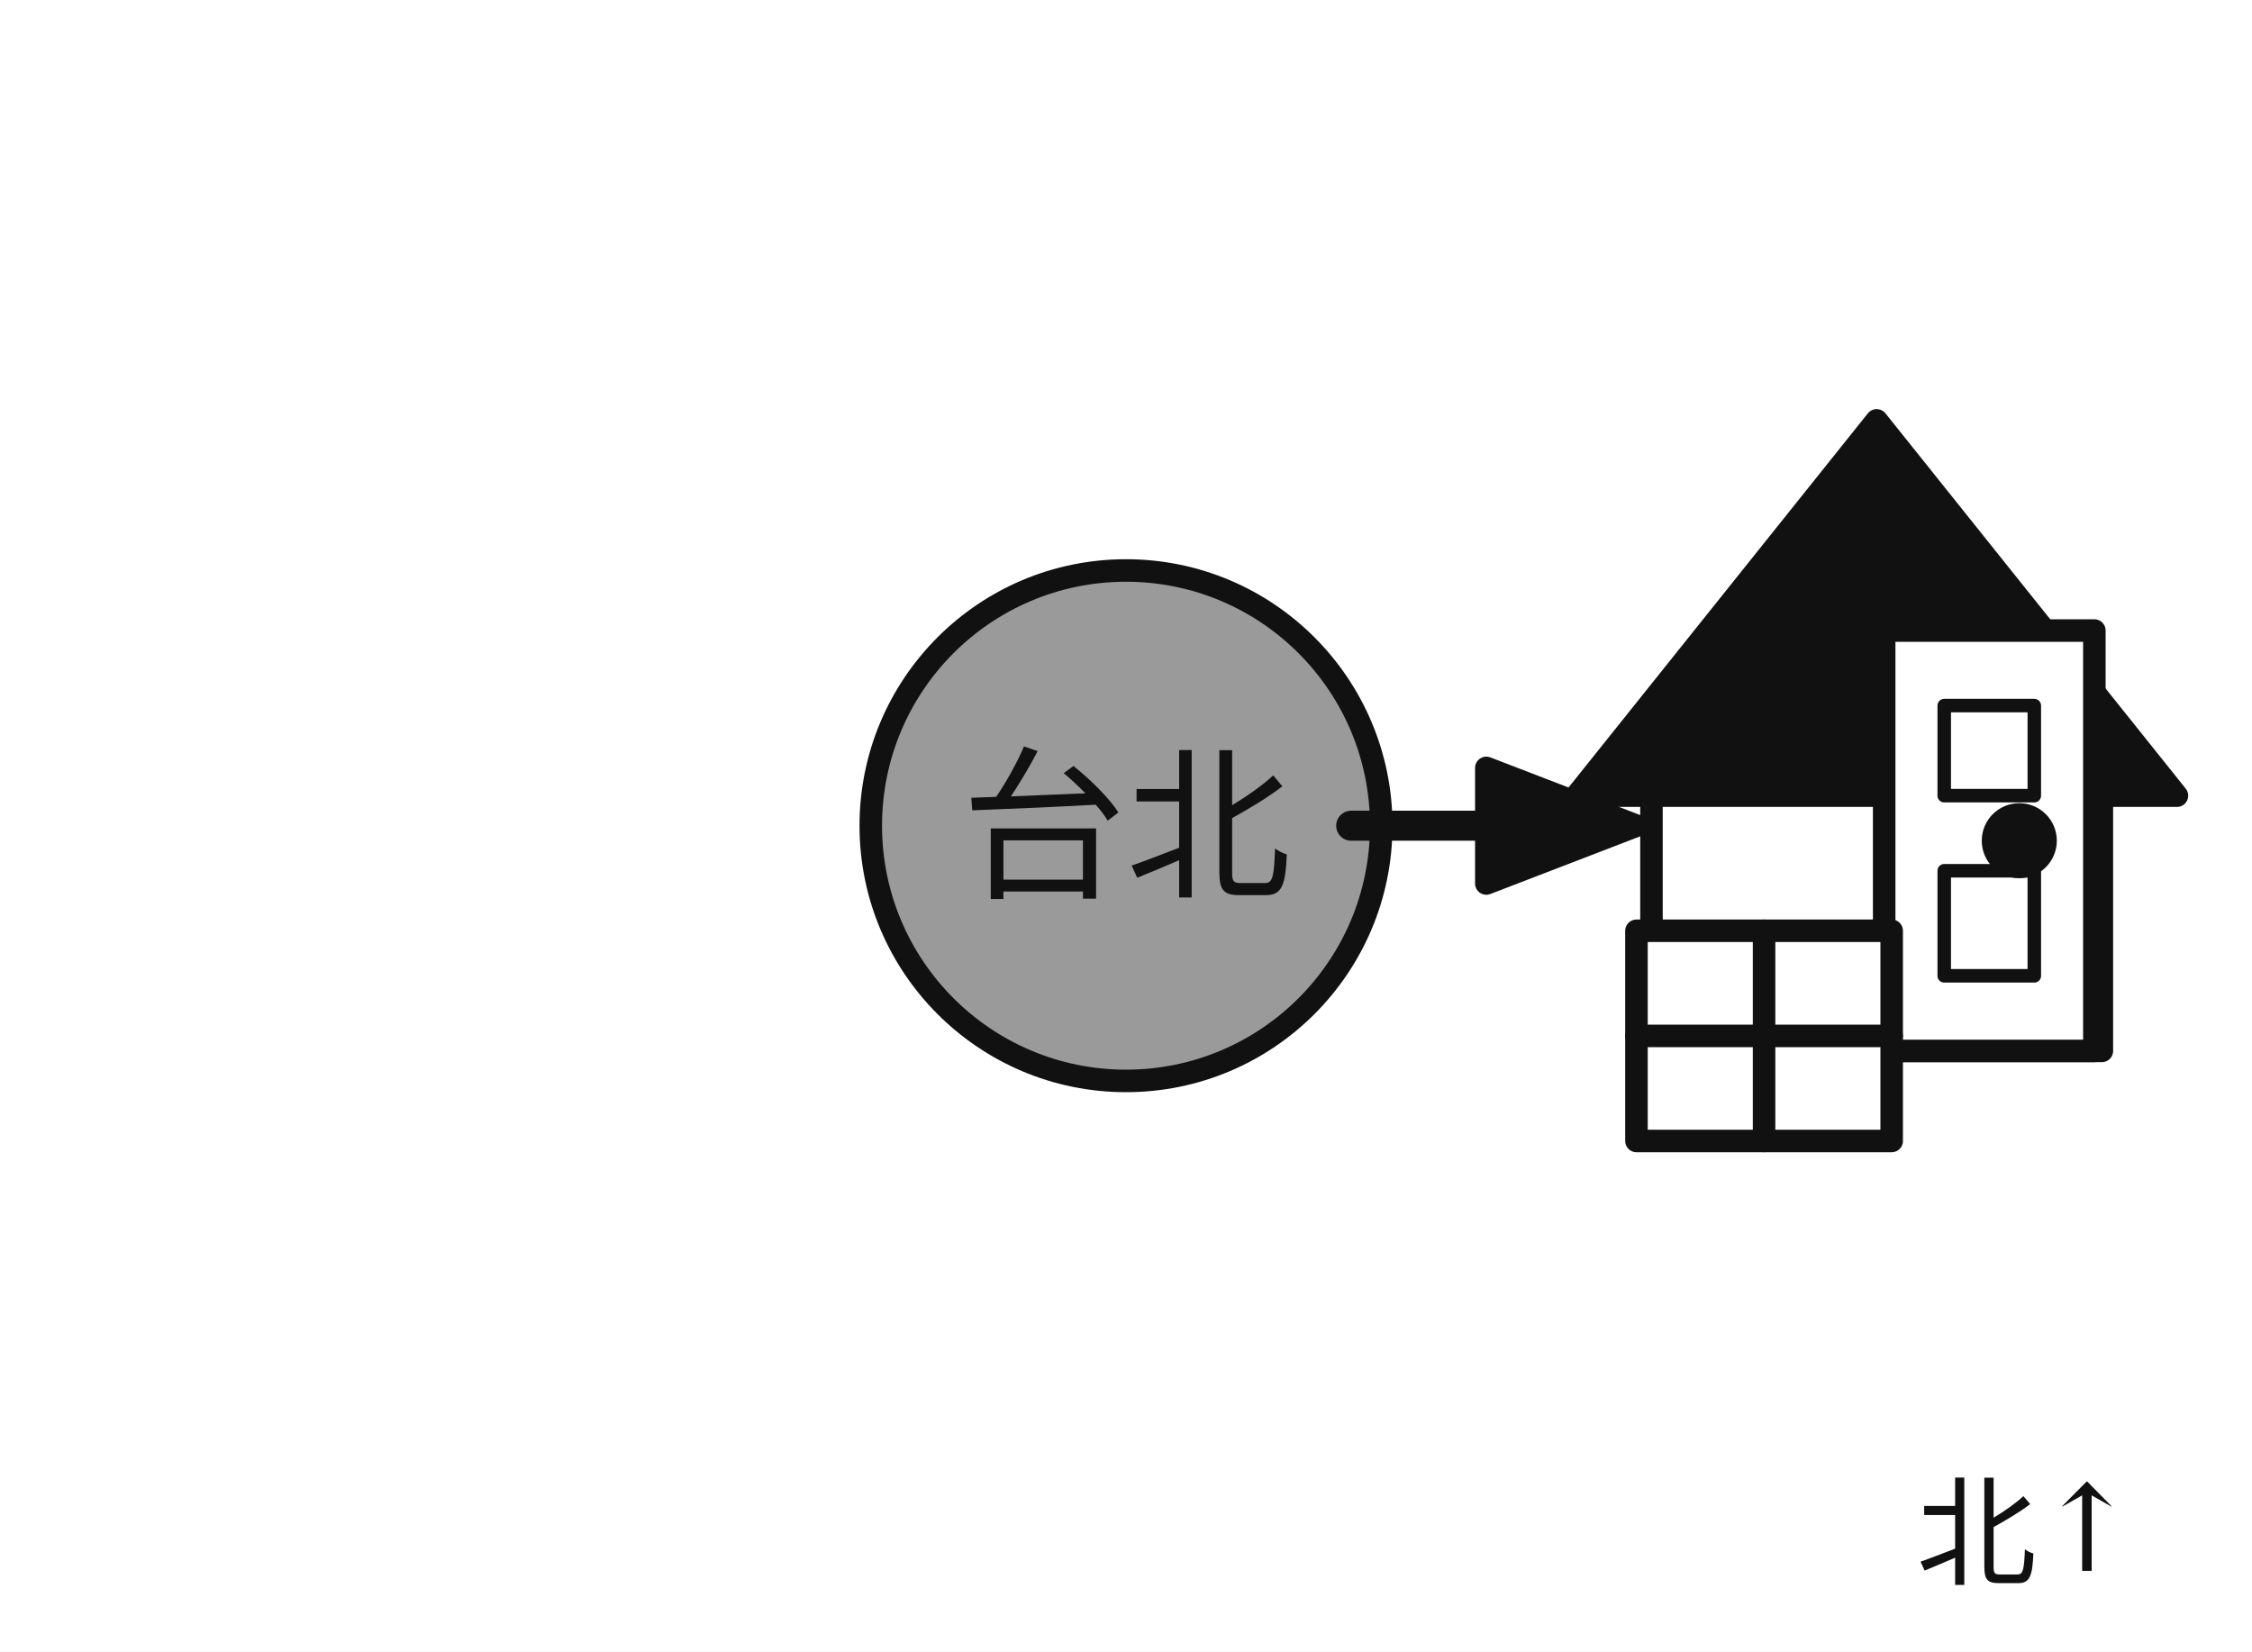
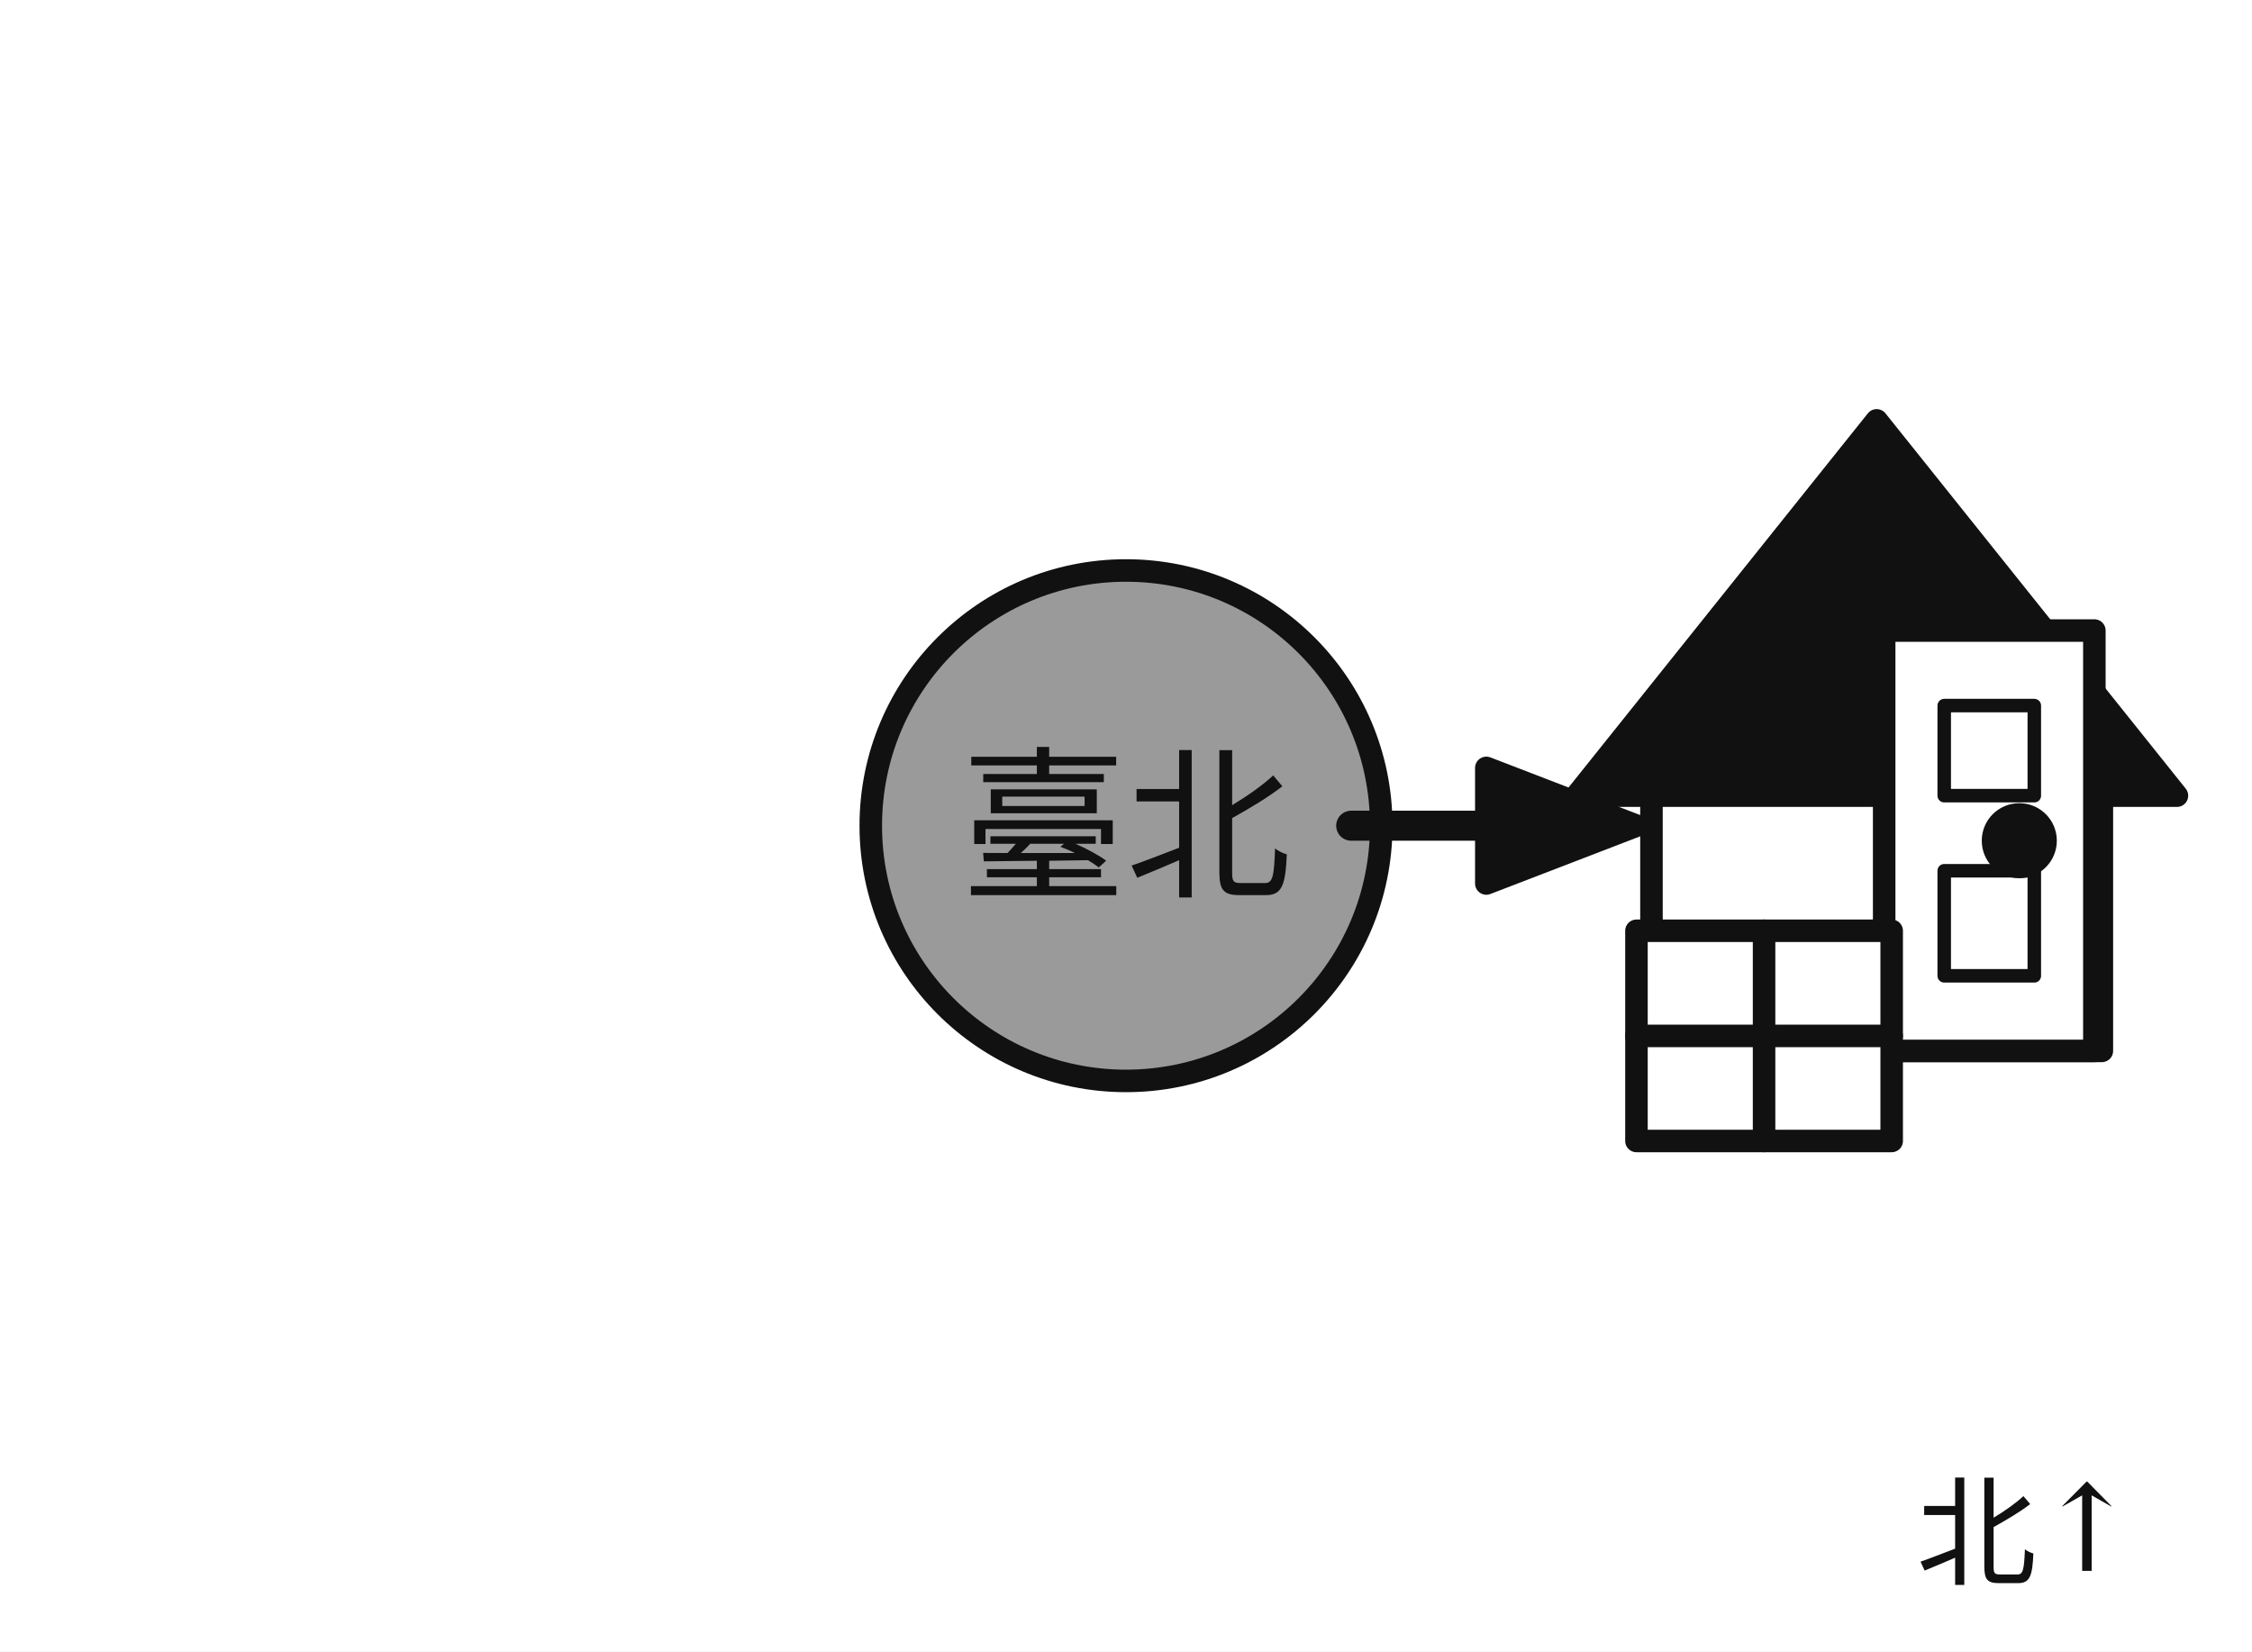
<svg xmlns="http://www.w3.org/2000/svg" viewBox="0 0 300 220">
  <style>.g{fill:none;stroke:#111;stroke-width:3;stroke-linecap:round;stroke-linejoin:round}.p{fill:#fff;stroke:#111;stroke-width:3;stroke-linejoin:round;stroke-linecap:round}.h{fill:#111;stroke:#111;stroke-width:3;stroke-linejoin:round;stroke-linecap:round}.a{fill:#9a9a9a;stroke:#111;stroke-width:3;stroke-linejoin:round;stroke-linecap:round}.t{fill:none;stroke:#111;stroke-width:1.8;stroke-linecap:round;stroke-linejoin:round}.w{fill:none;stroke:#fff;stroke-width:2.2;stroke-linecap:round}.m{fill:#d8342c;stroke:#111;stroke-width:3;stroke-linejoin:round}.hijau{fill:#3a9d4a;stroke:#111;stroke-width:3;stroke-linejoin:round}.biru{fill:#2f6fd6;stroke:#111;stroke-width:3;stroke-linejoin:round}.kuning{fill:#f2c230;stroke:#111;stroke-width:3;stroke-linejoin:round}.birutua{fill:#1c3470;stroke:#111;stroke-width:3;stroke-linejoin:round}.n{fill:#fff;stroke:none}text{font-family:'DFKai-SB','BiauKai','Kaiti TC','Noto Serif TC',serif;fill:#111}.d{font-family:'Segoe UI',Roboto,Arial,sans-serif;font-weight:700}</style>
  <rect width="300" height="220" fill="#fff" />
  <circle class="a" cx="150" cy="110" r="34" />
-   <text x="150" y="118" font-size="22" text-anchor="middle">台北</text>
+   <text x="150" y="118" font-size="22" text-anchor="middle">臺北</text>
  <polygon class="h" points="210,106 250,56 290,106" />
  <rect class="p" x="220" y="106" width="60" height="34" rx="0" />
  <rect class="p" x="251" y="84" width="28" height="56" rx="0" />
  <rect class="t" x="259" y="94" width="12" height="12" rx="0" />
  <rect class="t" x="259" y="116" width="12" height="14" rx="0" />
  <circle class="h" cx="269" cy="112" r="3.5" />
  <rect class="p" x="218" y="124" width="34" height="28" rx="0" />
  <polyline class="g" points="235,124 235,152" />
  <polyline class="g" points="218,138 252,138" />
  <polyline class="g" points="180,110 212,110" style="stroke-width:4" />
  <polygon class="h" points="218,110 198,117.7 198,102.3" />
  <text x="270" y="210" font-size="16" text-anchor="middle">北↑</text>
</svg>
